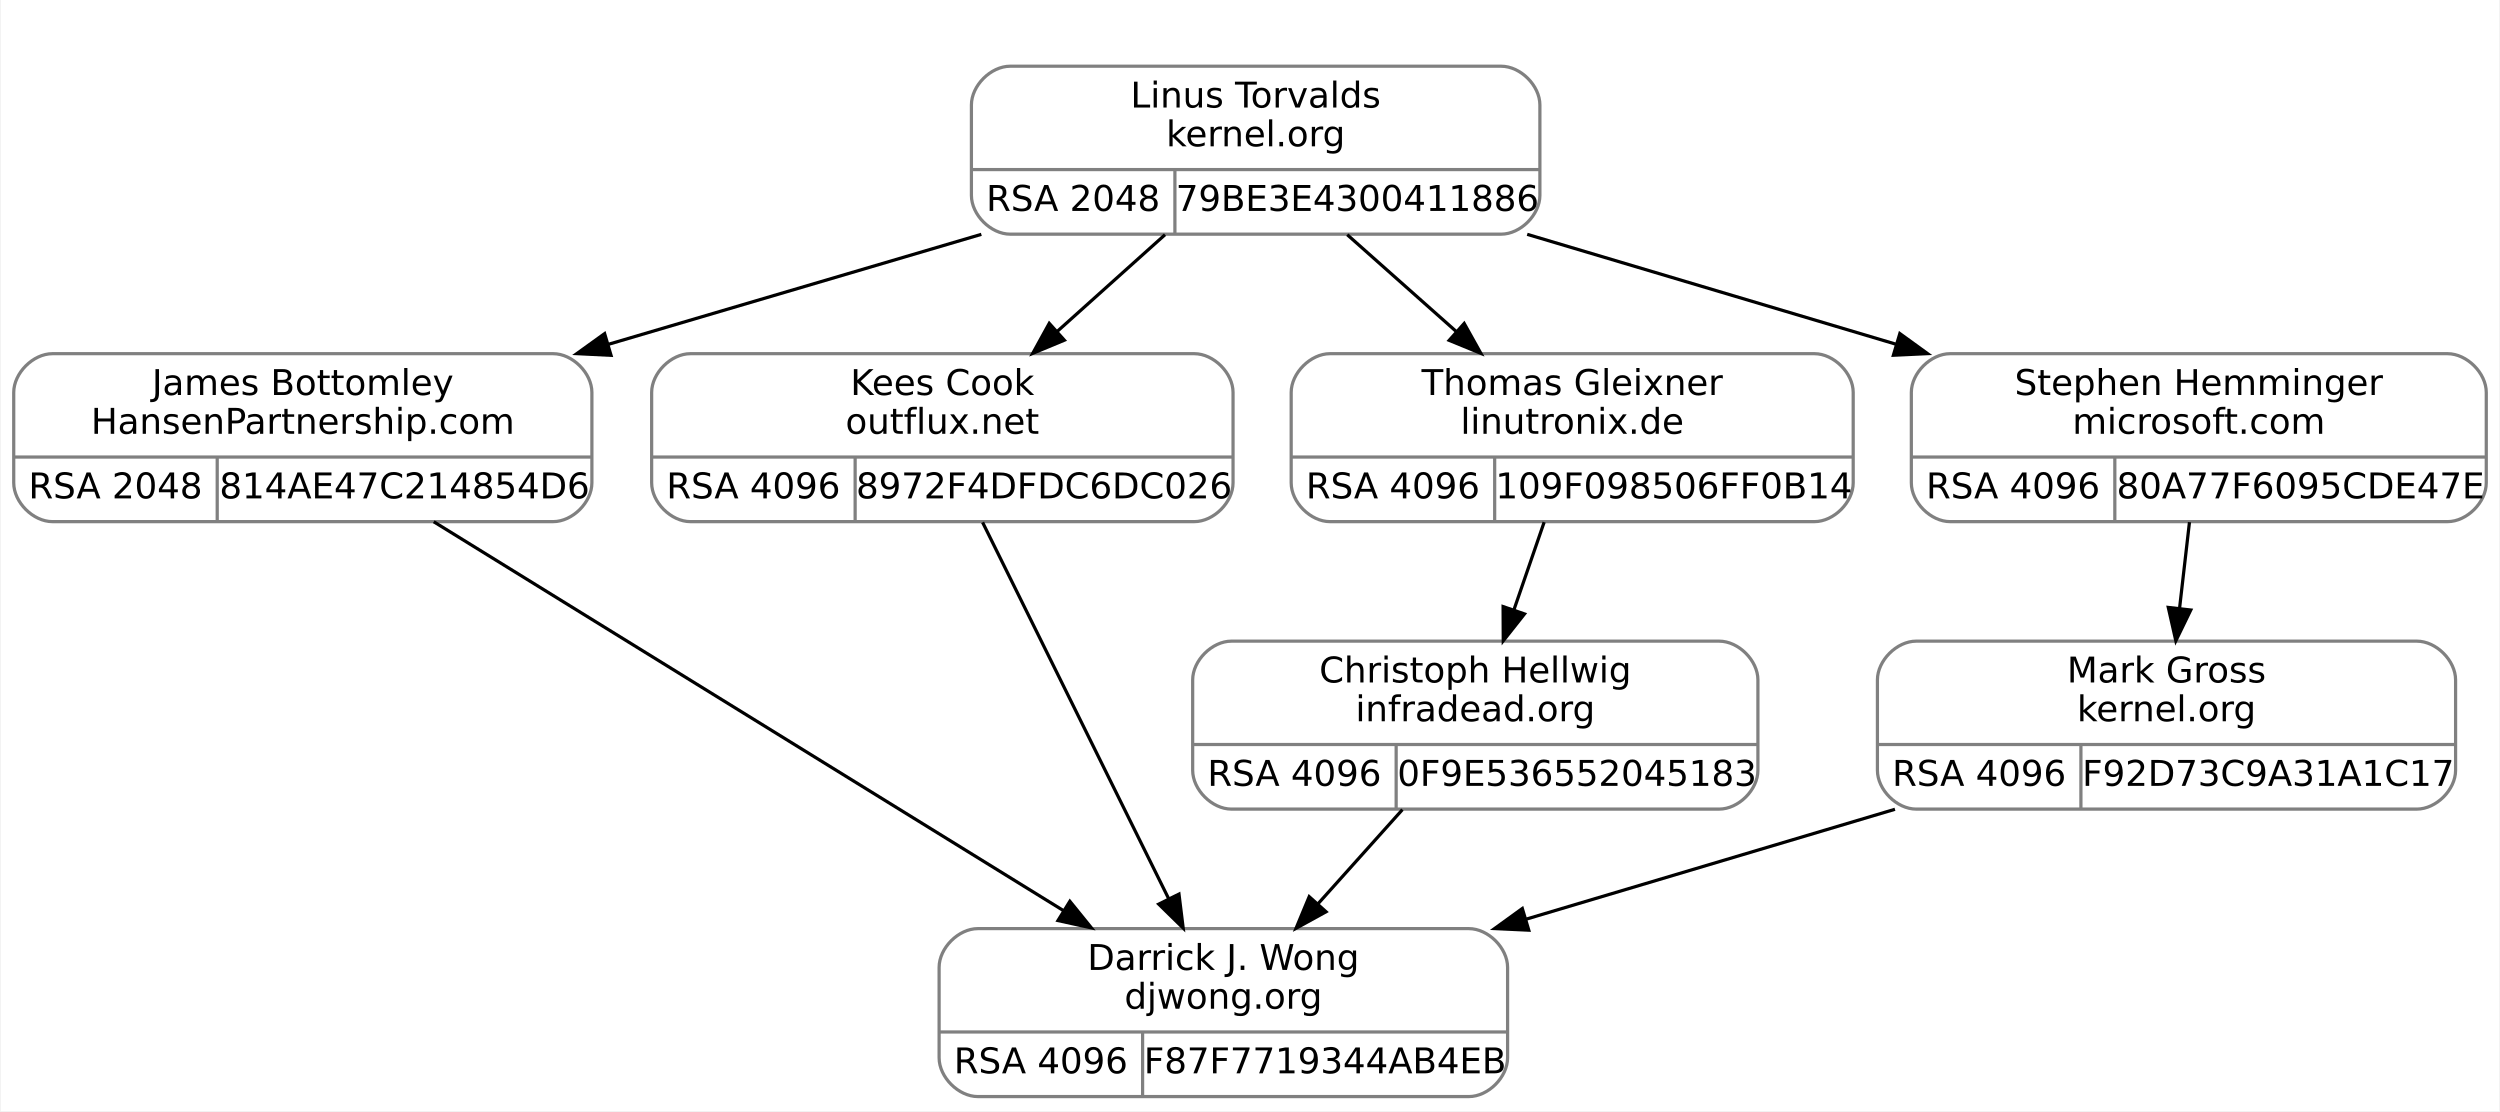
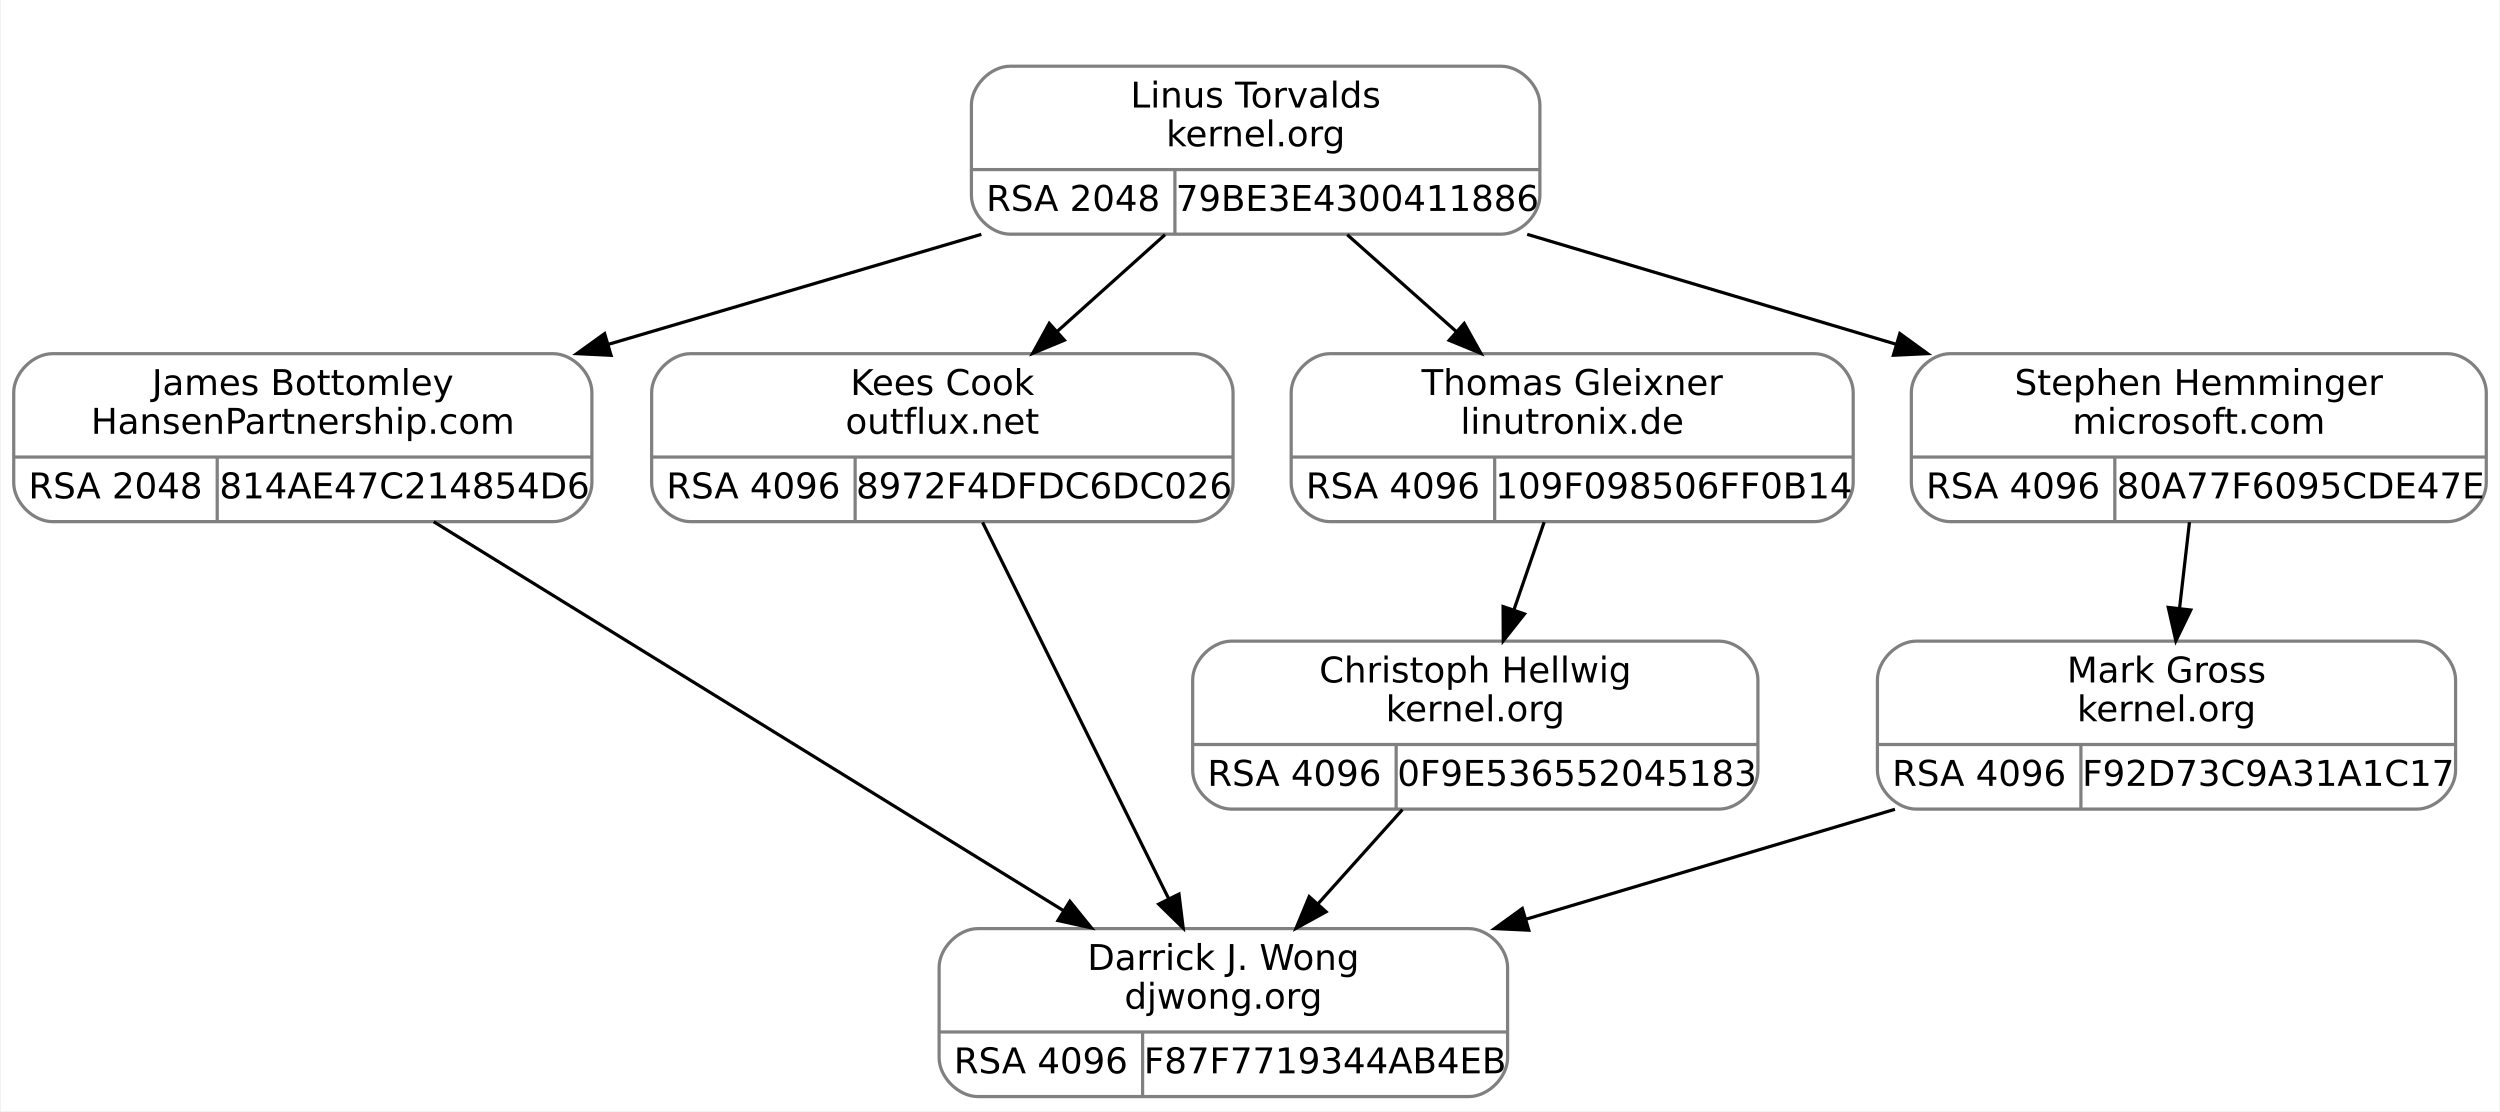
<svg xmlns="http://www.w3.org/2000/svg" width="774pt" height="344pt" viewBox="0.00 0.00 773.50 344.00">
  <g id="graph0" class="graph" transform="scale(1 1) rotate(0) translate(4 340)">
    <polygon fill="white" stroke="transparent" points="-4,4 -4,-340 769.5,-340 769.5,4 -4,4" />
    <g id="clust1" class="cluster">
      <polygon fill="none" stroke="white" points="288.5,-259 288.5,-328 480.5,-328 480.5,-259 288.5,-259" />
    </g>
    <g id="node1" class="node">
      <path fill="none" stroke="gray" d="M12,-178.5C12,-178.5 167,-178.5 167,-178.5 173,-178.5 179,-184.5 179,-190.5 179,-190.5 179,-218.5 179,-218.5 179,-224.5 173,-230.5 167,-230.5 167,-230.5 12,-230.5 12,-230.5 6,-230.5 0,-224.5 0,-218.5 0,-218.5 0,-190.5 0,-190.5 0,-184.5 6,-178.5 12,-178.5" />
      <text text-anchor="middle" x="89.5" y="-217.7" font-family="droid sans,dejavu sans,helvetica" font-size="11.00">James Bottomley</text>
      <text text-anchor="middle" x="89.5" y="-205.7" font-family="droid sans,dejavu sans,helvetica" font-size="11.00">HansenPartnership.com</text>
      <polyline fill="none" stroke="gray" points="0,-198.5 179,-198.5 " />
      <text text-anchor="middle" x="31.5" y="-185.7" font-family="droid sans,dejavu sans,helvetica" font-size="11.00">RSA 2048</text>
      <polyline fill="none" stroke="gray" points="63,-178.5 63,-198.5 " />
      <text text-anchor="middle" x="121" y="-185.7" font-family="droid sans,dejavu sans,helvetica" font-size="11.00">814AE47C214854D6</text>
    </g>
    <g id="node3" class="node">
      <path fill="none" stroke="gray" d="M298.5,-0.5C298.5,-0.5 450.5,-0.5 450.5,-0.5 456.5,-0.5 462.5,-6.5 462.5,-12.5 462.5,-12.5 462.5,-40.5 462.5,-40.5 462.5,-46.5 456.5,-52.5 450.5,-52.5 450.5,-52.5 298.5,-52.5 298.5,-52.5 292.5,-52.5 286.5,-46.5 286.5,-40.5 286.5,-40.5 286.5,-12.5 286.5,-12.5 286.5,-6.5 292.5,-0.5 298.5,-0.5" />
      <text text-anchor="middle" x="374.5" y="-39.7" font-family="droid sans,dejavu sans,helvetica" font-size="11.00">Darrick J. Wong</text>
      <text text-anchor="middle" x="374.5" y="-27.7" font-family="droid sans,dejavu sans,helvetica" font-size="11.00">djwong.org</text>
      <polyline fill="none" stroke="gray" points="286.5,-20.5 462.5,-20.5 " />
      <text text-anchor="middle" x="318" y="-7.7" font-family="droid sans,dejavu sans,helvetica" font-size="11.00">RSA 4096</text>
      <polyline fill="none" stroke="gray" points="349.5,-0.5 349.5,-20.5 " />
      <text text-anchor="middle" x="406" y="-7.7" font-family="droid sans,dejavu sans,helvetica" font-size="11.00">F87F7719344AB4EB</text>
    </g>
    <g id="edge2" class="edge">
      <path fill="none" stroke="black" d="M130.03,-178.47C181.38,-146.76 269.82,-92.14 325.08,-58.02" />
      <polygon fill="black" stroke="black" points="326.98,-60.96 333.65,-52.73 323.3,-55 326.98,-60.96" />
    </g>
    <g id="node2" class="node">
      <path fill="none" stroke="gray" d="M308.5,-267.5C308.5,-267.5 460.5,-267.5 460.5,-267.5 466.5,-267.5 472.5,-273.5 472.5,-279.5 472.5,-279.5 472.5,-307.5 472.5,-307.5 472.5,-313.5 466.5,-319.5 460.5,-319.5 460.5,-319.5 308.5,-319.5 308.5,-319.5 302.5,-319.5 296.5,-313.5 296.5,-307.5 296.5,-307.5 296.5,-279.5 296.5,-279.5 296.5,-273.5 302.5,-267.5 308.5,-267.5" />
      <text text-anchor="middle" x="384.5" y="-306.7" font-family="droid sans,dejavu sans,helvetica" font-size="11.00">Linus Torvalds</text>
      <text text-anchor="middle" x="384.5" y="-294.7" font-family="droid sans,dejavu sans,helvetica" font-size="11.00">kernel.org</text>
      <polyline fill="none" stroke="gray" points="296.5,-287.5 472.5,-287.5 " />
      <text text-anchor="middle" x="328" y="-274.7" font-family="droid sans,dejavu sans,helvetica" font-size="11.00">RSA 2048</text>
      <polyline fill="none" stroke="gray" points="359.5,-267.5 359.5,-287.5 " />
      <text text-anchor="middle" x="416" y="-274.7" font-family="droid sans,dejavu sans,helvetica" font-size="11.00">79BE3E4300411886</text>
    </g>
    <g id="edge1" class="edge">
      <path fill="none" stroke="black" d="M299.57,-267.45C263.48,-256.81 221.25,-244.35 184.15,-233.41" />
      <polygon fill="black" stroke="black" points="184.92,-229.99 174.34,-230.52 182.94,-236.71 184.92,-229.99" />
    </g>
    <g id="node4" class="node">
      <path fill="none" stroke="gray" d="M209.5,-178.5C209.5,-178.5 365.5,-178.5 365.5,-178.5 371.5,-178.5 377.5,-184.5 377.5,-190.5 377.5,-190.5 377.5,-218.5 377.5,-218.5 377.5,-224.5 371.5,-230.5 365.5,-230.5 365.5,-230.5 209.5,-230.5 209.5,-230.5 203.5,-230.5 197.5,-224.5 197.5,-218.5 197.5,-218.5 197.5,-190.5 197.5,-190.5 197.5,-184.5 203.5,-178.5 209.5,-178.5" />
      <text text-anchor="middle" x="287.5" y="-217.7" font-family="droid sans,dejavu sans,helvetica" font-size="11.00">Kees Cook</text>
      <text text-anchor="middle" x="287.5" y="-205.7" font-family="droid sans,dejavu sans,helvetica" font-size="11.00">outflux.net</text>
      <polyline fill="none" stroke="gray" points="197.5,-198.5 377.5,-198.5 " />
      <text text-anchor="middle" x="229" y="-185.7" font-family="droid sans,dejavu sans,helvetica" font-size="11.00">RSA 4096</text>
      <polyline fill="none" stroke="gray" points="260.5,-178.5 260.5,-198.5 " />
      <text text-anchor="middle" x="319" y="-185.7" font-family="droid sans,dejavu sans,helvetica" font-size="11.00">8972F4DFDC6DC026</text>
    </g>
    <g id="edge3" class="edge">
      <path fill="none" stroke="black" d="M356.44,-267.34C345.99,-257.96 333.98,-247.19 322.95,-237.29" />
      <polygon fill="black" stroke="black" points="325.27,-234.68 315.49,-230.61 320.6,-239.89 325.27,-234.68" />
    </g>
    <g id="node5" class="node">
      <path fill="none" stroke="gray" d="M407.5,-178.5C407.5,-178.5 557.5,-178.5 557.5,-178.5 563.5,-178.5 569.5,-184.5 569.5,-190.5 569.5,-190.5 569.5,-218.5 569.5,-218.5 569.5,-224.5 563.5,-230.5 557.5,-230.5 557.5,-230.5 407.5,-230.5 407.5,-230.5 401.5,-230.5 395.5,-224.5 395.5,-218.5 395.5,-218.5 395.5,-190.5 395.5,-190.5 395.5,-184.5 401.5,-178.5 407.5,-178.5" />
      <text text-anchor="middle" x="482.5" y="-217.7" font-family="droid sans,dejavu sans,helvetica" font-size="11.00">Thomas Gleixner</text>
      <text text-anchor="middle" x="482.5" y="-205.7" font-family="droid sans,dejavu sans,helvetica" font-size="11.00">linutronix.de</text>
      <polyline fill="none" stroke="gray" points="395.5,-198.5 569.5,-198.5 " />
      <text text-anchor="middle" x="427" y="-185.7" font-family="droid sans,dejavu sans,helvetica" font-size="11.00">RSA 4096</text>
      <polyline fill="none" stroke="gray" points="458.5,-178.5 458.5,-198.5 " />
      <text text-anchor="middle" x="514" y="-185.7" font-family="droid sans,dejavu sans,helvetica" font-size="11.00">109F098506FF0B14</text>
    </g>
    <g id="edge5" class="edge">
      <path fill="none" stroke="black" d="M412.85,-267.34C423.41,-257.96 435.54,-247.19 446.69,-237.29" />
      <polygon fill="black" stroke="black" points="449.06,-239.86 454.22,-230.61 444.42,-234.63 449.06,-239.86" />
    </g>
    <g id="node7" class="node">
      <path fill="none" stroke="gray" d="M599.5,-178.5C599.5,-178.5 753.5,-178.5 753.5,-178.5 759.5,-178.5 765.5,-184.5 765.5,-190.5 765.5,-190.5 765.5,-218.5 765.5,-218.5 765.5,-224.5 759.5,-230.5 753.5,-230.5 753.5,-230.5 599.5,-230.5 599.5,-230.5 593.5,-230.5 587.5,-224.5 587.5,-218.5 587.5,-218.5 587.5,-190.5 587.5,-190.5 587.5,-184.5 593.5,-178.5 599.5,-178.5" />
      <text text-anchor="middle" x="676.5" y="-217.7" font-family="droid sans,dejavu sans,helvetica" font-size="11.00">Stephen Hemminger</text>
      <text text-anchor="middle" x="676.5" y="-205.7" font-family="droid sans,dejavu sans,helvetica" font-size="11.00">microsoft.com</text>
      <polyline fill="none" stroke="gray" points="587.5,-198.5 765.5,-198.5 " />
      <text text-anchor="middle" x="619" y="-185.7" font-family="droid sans,dejavu sans,helvetica" font-size="11.00">RSA 4096</text>
      <polyline fill="none" stroke="gray" points="650.5,-178.5 650.5,-198.5 " />
      <text text-anchor="middle" x="708" y="-185.7" font-family="droid sans,dejavu sans,helvetica" font-size="11.00">80A77F6095CDE47E</text>
    </g>
    <g id="edge8" class="edge">
      <path fill="none" stroke="black" d="M468.57,-267.45C504.29,-256.81 546.09,-244.35 582.81,-233.41" />
      <polygon fill="black" stroke="black" points="583.94,-236.73 592.52,-230.52 581.94,-230.02 583.94,-236.73" />
    </g>
    <g id="edge4" class="edge">
      <path fill="none" stroke="black" d="M299.96,-178.28C315.08,-147.7 340.63,-96.01 357.54,-61.82" />
      <polygon fill="black" stroke="black" points="360.76,-63.19 362.06,-52.67 354.49,-60.08 360.76,-63.19" />
    </g>
    <g id="node6" class="node">
      <path fill="none" stroke="gray" d="M377,-89.5C377,-89.5 528,-89.5 528,-89.5 534,-89.5 540,-95.5 540,-101.5 540,-101.5 540,-129.5 540,-129.5 540,-135.5 534,-141.5 528,-141.5 528,-141.5 377,-141.5 377,-141.5 371,-141.5 365,-135.5 365,-129.5 365,-129.5 365,-101.5 365,-101.5 365,-95.5 371,-89.5 377,-89.5" />
      <text text-anchor="middle" x="452.5" y="-128.7" font-family="droid sans,dejavu sans,helvetica" font-size="11.00">Christoph Hellwig</text>
-       <text text-anchor="middle" x="452.5" y="-116.7" font-family="droid sans,dejavu sans,helvetica" font-size="11.00">infradead.org</text>
+       <text text-anchor="middle" x="452.5" y="-116.7" font-family="droid sans,dejavu sans,helvetica" font-size="11.00">kernel.org</text>
      <polyline fill="none" stroke="gray" points="365,-109.5 540,-109.5 " />
      <text text-anchor="middle" x="396.5" y="-96.7" font-family="droid sans,dejavu sans,helvetica" font-size="11.00">RSA 4096</text>
      <polyline fill="none" stroke="gray" points="428,-89.5 428,-109.5 " />
      <text text-anchor="middle" x="484" y="-96.7" font-family="droid sans,dejavu sans,helvetica" font-size="11.00">0F9E536552045183</text>
    </g>
    <g id="edge6" class="edge">
      <path fill="none" stroke="black" d="M473.82,-178.34C470.9,-169.86 467.58,-160.25 464.45,-151.17" />
      <polygon fill="black" stroke="black" points="467.73,-149.92 461.16,-141.61 461.11,-152.2 467.73,-149.92" />
    </g>
    <g id="edge7" class="edge">
      <path fill="none" stroke="black" d="M429.94,-89.34C421.77,-80.23 412.43,-69.81 403.77,-60.15" />
      <polygon fill="black" stroke="black" points="406.29,-57.72 397.01,-52.61 401.08,-62.39 406.29,-57.72" />
    </g>
    <g id="node8" class="node">
      <path fill="none" stroke="gray" d="M589,-89.5C589,-89.5 744,-89.5 744,-89.5 750,-89.5 756,-95.5 756,-101.5 756,-101.5 756,-129.5 756,-129.5 756,-135.5 750,-141.5 744,-141.5 744,-141.5 589,-141.5 589,-141.5 583,-141.5 577,-135.5 577,-129.5 577,-129.5 577,-101.5 577,-101.5 577,-95.5 583,-89.5 589,-89.5" />
      <text text-anchor="middle" x="666.5" y="-128.7" font-family="droid sans,dejavu sans,helvetica" font-size="11.00">Mark Gross</text>
      <text text-anchor="middle" x="666.5" y="-116.7" font-family="droid sans,dejavu sans,helvetica" font-size="11.00">kernel.org</text>
      <polyline fill="none" stroke="gray" points="577,-109.5 756,-109.5 " />
      <text text-anchor="middle" x="608.5" y="-96.7" font-family="droid sans,dejavu sans,helvetica" font-size="11.00">RSA 4096</text>
      <polyline fill="none" stroke="gray" points="640,-89.5 640,-109.5 " />
      <text text-anchor="middle" x="698" y="-96.7" font-family="droid sans,dejavu sans,helvetica" font-size="11.00">F92D73C9A31A1C17</text>
    </g>
    <g id="edge9" class="edge">
      <path fill="none" stroke="black" d="M673.61,-178.34C672.65,-170.04 671.58,-160.65 670.55,-151.75" />
      <polygon fill="black" stroke="black" points="674.01,-151.14 669.39,-141.61 667.05,-151.94 674.01,-151.14" />
    </g>
    <g id="edge10" class="edge">
      <path fill="none" stroke="black" d="M582.43,-89.45C546.71,-78.81 504.91,-66.35 468.19,-55.41" />
      <polygon fill="black" stroke="black" points="469.06,-52.02 458.48,-52.52 467.06,-58.73 469.06,-52.02" />
    </g>
  </g>
</svg>
